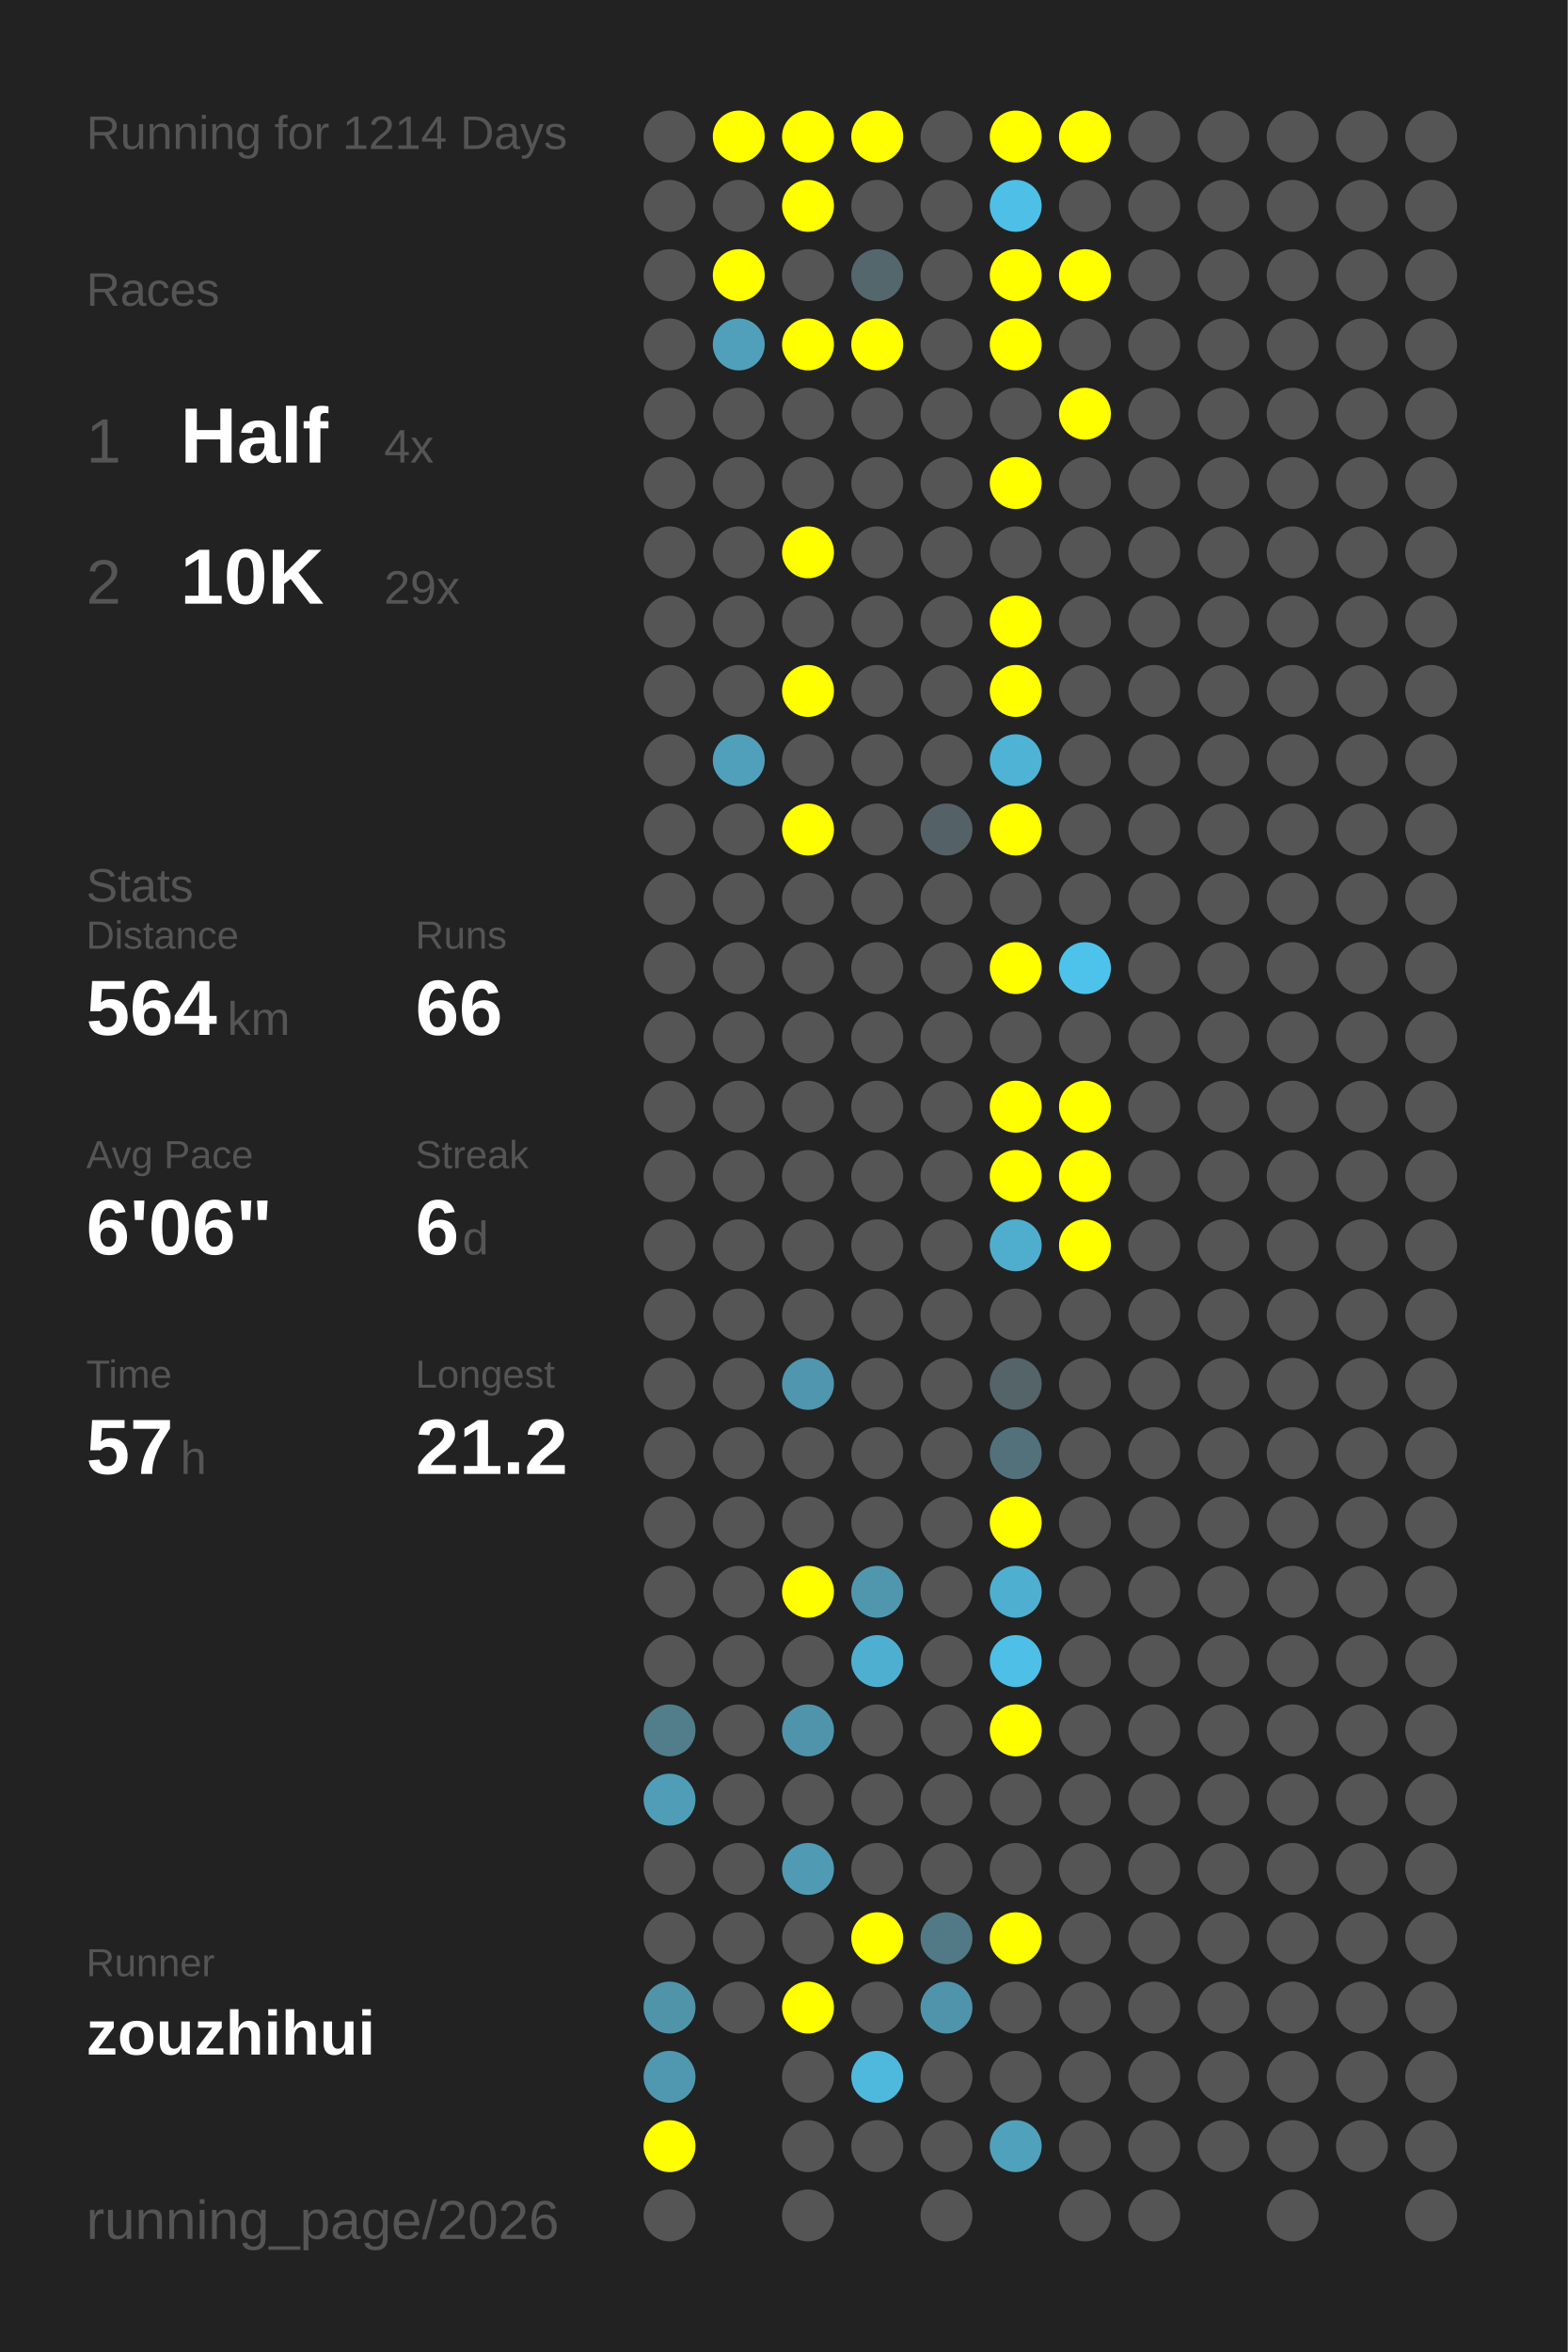
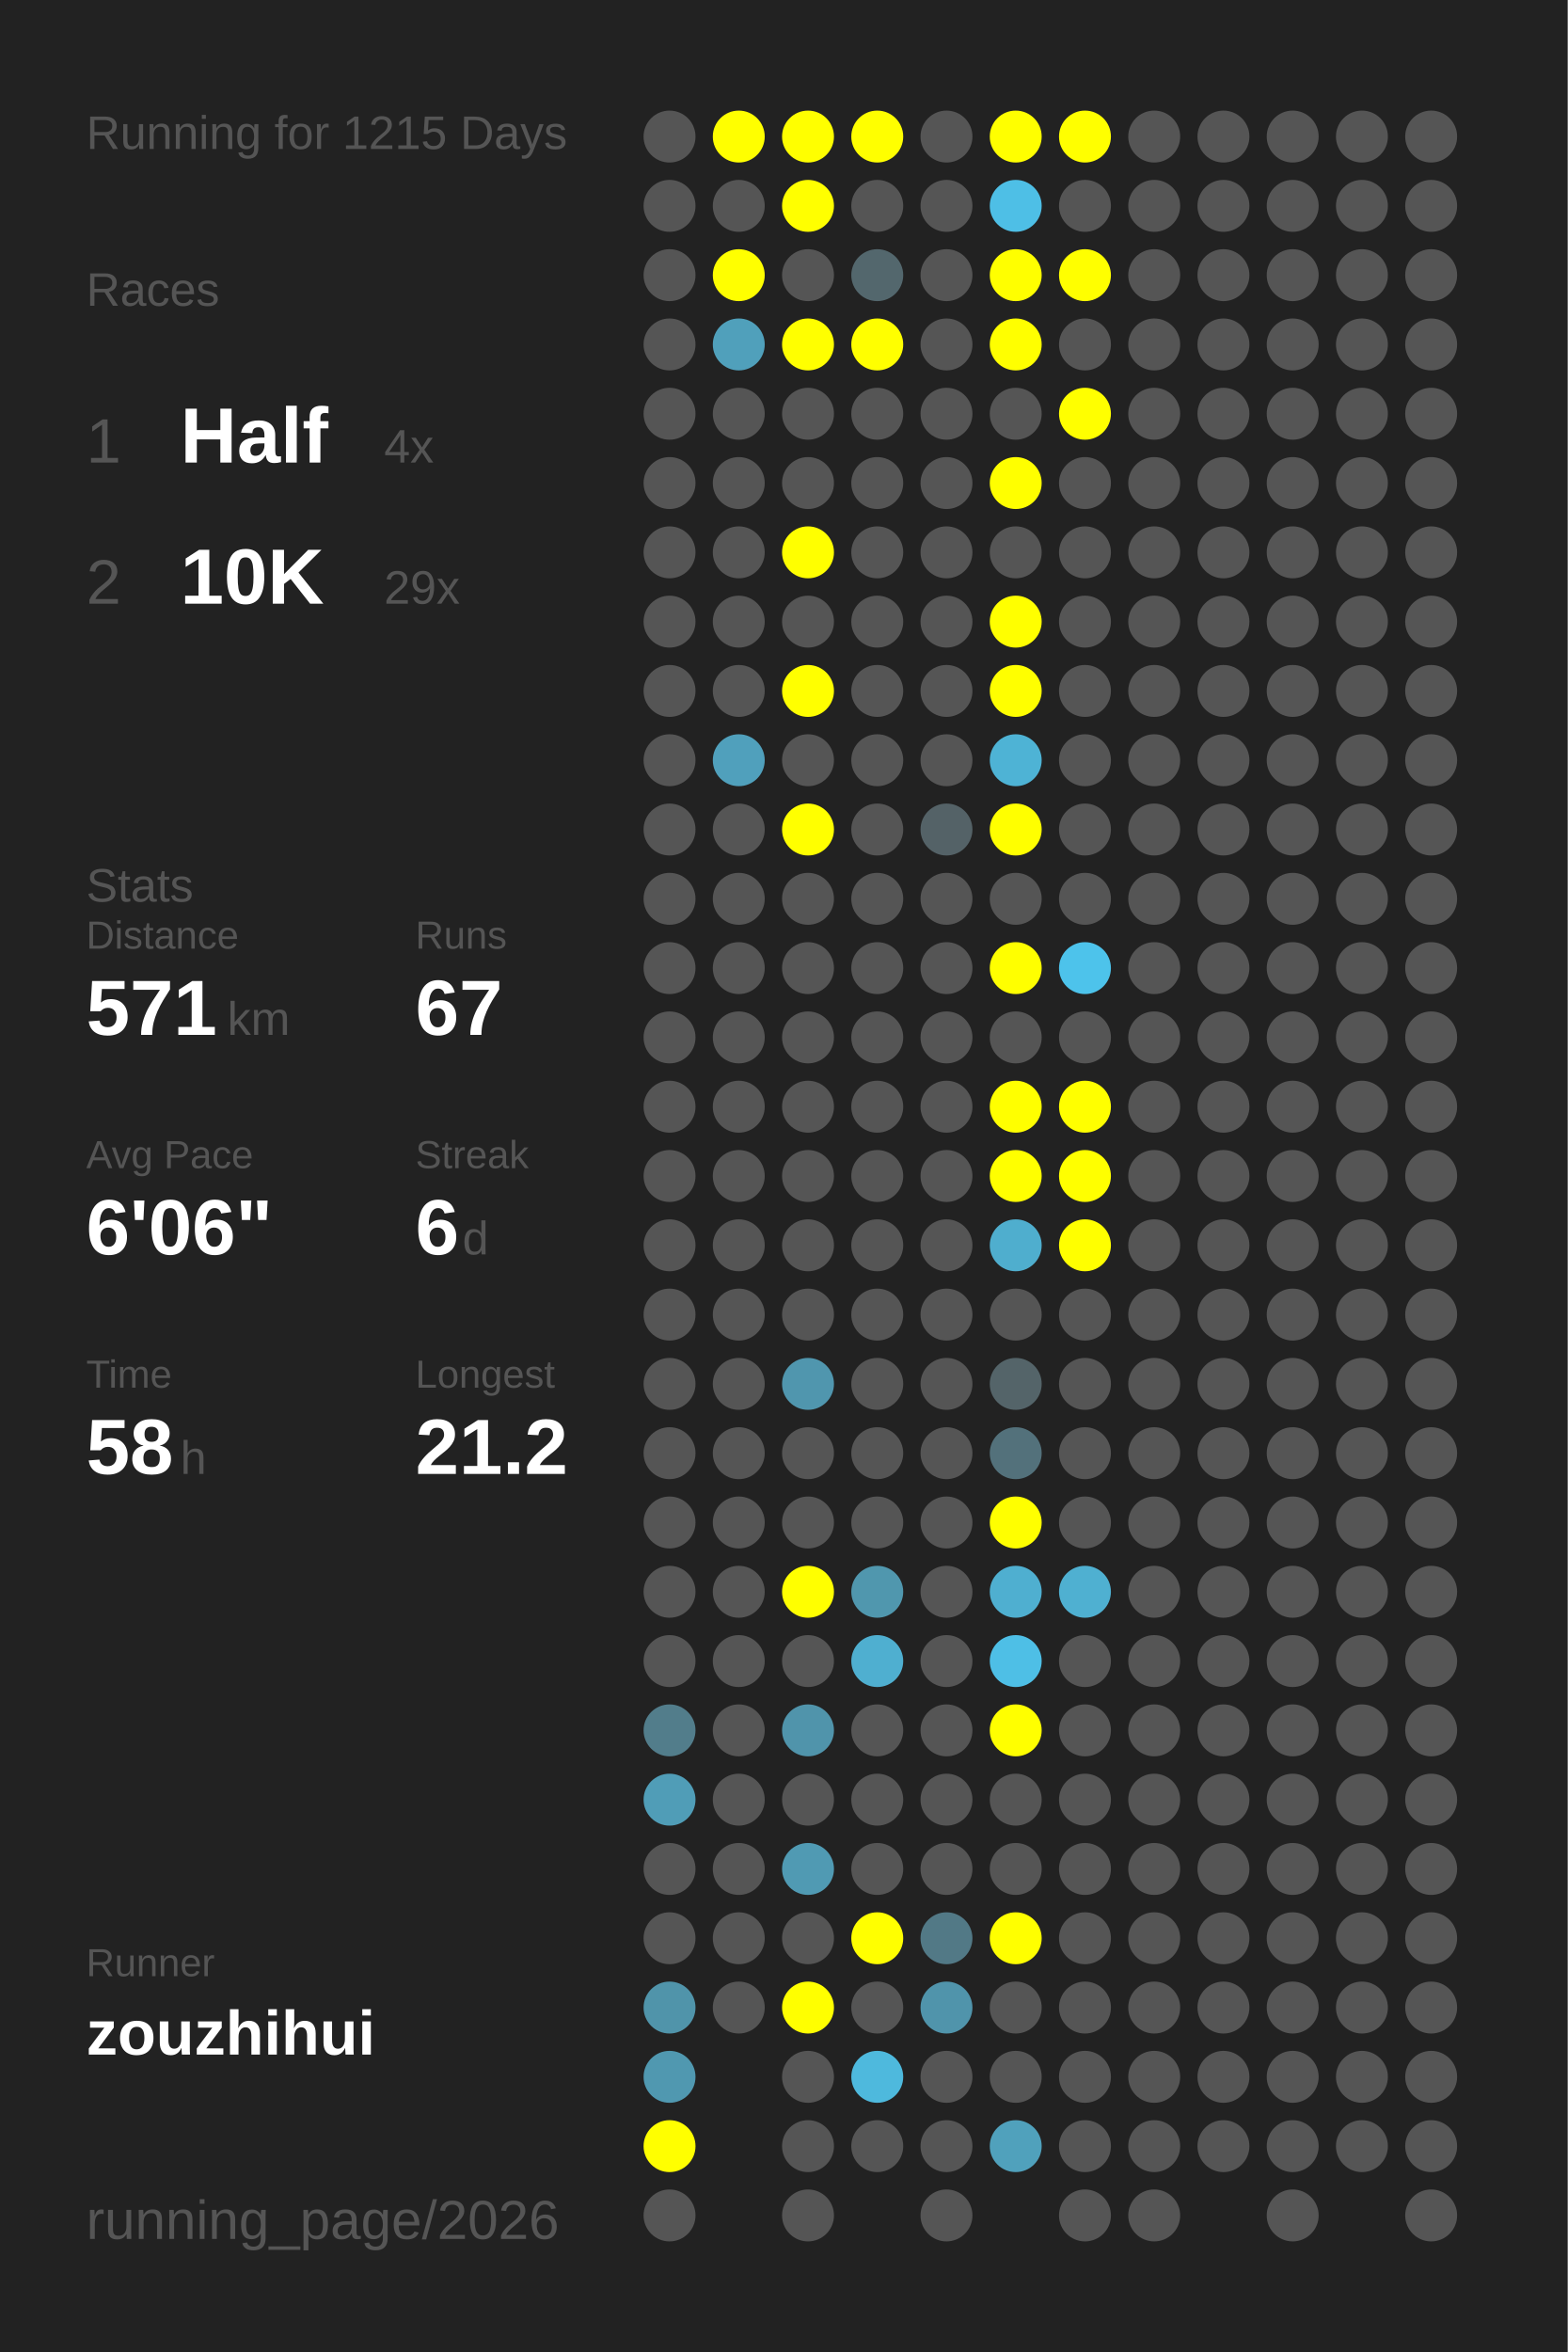
<svg xmlns="http://www.w3.org/2000/svg" baseProfile="full" height="300mm" version="1.1" viewBox="0,0,200,300" width="200mm">
  <defs />
  <rect fill="#222222" height="300" width="200" x="0" y="0" />
-   <text fill="#555555" style="font-size:6px; font-family:Arial;" x="11" y="19">Running for 1214 Days</text>
+   <text fill="#555555" style="font-size:6px; font-family:Arial;" x="11" y="19">Running for 1215 Days</text>
  <text fill="#555555" style="font-size:6px; font-family:Arial;" x="11" y="39">Races</text>
  <text fill="#555555" style="font-size:8px; font-family:Arial;" x="11" y="59">1</text>
  <text fill="#FFFFFF" style="font-size:10px; font-family:Arial; font-weight:bold;" x="23" y="59">Half</text>
  <text fill="#555555" style="font-size:6px; font-family:Arial;" x="49" y="59">4x</text>
  <text fill="#555555" style="font-size:8px; font-family:Arial;" x="11" y="77">2</text>
  <text fill="#FFFFFF" style="font-size:10px; font-family:Arial; font-weight:bold;" x="23" y="77">10K</text>
  <text fill="#555555" style="font-size:6px; font-family:Arial;" x="49" y="77">29x</text>
  <text fill="#555555" style="font-size:6px; font-family:Arial;" x="11" y="115">Stats</text>
  <text fill="#555555" style="font-size:5px; font-family:Arial;" x="11" y="121">Distance</text>
-   <text fill="#FFFFFF" style="font-size:10px; font-family:Arial; font-weight:bold;" x="11" y="132">564</text>
+   <text fill="#FFFFFF" style="font-size:10px; font-family:Arial; font-weight:bold;" x="11" y="132">571</text>
  <text fill="#555555" style="font-size:6px; font-family:Arial;" x="29" y="132">km</text>
  <text fill="#555555" style="font-size:5px; font-family:Arial;" x="53" y="121">Runs</text>
-   <text fill="#FFFFFF" style="font-size:10px; font-family:Arial; font-weight:bold;" x="53" y="132">66</text>
+   <text fill="#FFFFFF" style="font-size:10px; font-family:Arial; font-weight:bold;" x="53" y="132">67</text>
  <text fill="#555555" style="font-size:5px; font-family:Arial;" x="11" y="149">Avg Pace</text>
  <text fill="#FFFFFF" style="font-size:10px; font-family:Arial; font-weight:bold;" x="11" y="160">6'06"</text>
  <text fill="#555555" style="font-size:5px; font-family:Arial;" x="53" y="149">Streak</text>
  <text fill="#FFFFFF" style="font-size:10px; font-family:Arial; font-weight:bold;" x="53" y="160">6</text>
  <text fill="#555555" style="font-size:6px; font-family:Arial;" x="59" y="160">d</text>
  <text fill="#555555" style="font-size:5px; font-family:Arial;" x="11" y="177">Time</text>
-   <text fill="#FFFFFF" style="font-size:10px; font-family:Arial; font-weight:bold;" x="11" y="188">57</text>
+   <text fill="#FFFFFF" style="font-size:10px; font-family:Arial; font-weight:bold;" x="11" y="188">58</text>
  <text fill="#555555" style="font-size:6px; font-family:Arial;" x="23" y="188">h</text>
  <text fill="#555555" style="font-size:5px; font-family:Arial;" x="53" y="177">Longest</text>
  <text fill="#FFFFFF" style="font-size:10px; font-family:Arial; font-weight:bold;" x="53" y="188">21.2</text>
  <text fill="#555555" style="font-size:5px; font-family:Arial;" x="11" y="252.065">Runner</text>
  <text fill="#FFFFFF" style="font-size:8px; font-family:Arial; font-weight:bold;" x="11" y="262.065">zouzhihui</text>
  <text fill="#555555" style="font-size:7px; font-family:Arial;" x="11" y="285.581">running_page/2026</text>
  <circle cx="85.417" cy="17.419" fill="#555555" r="3.312" />
  <circle cx="85.417" cy="26.258" fill="#555555" r="3.312" />
  <circle cx="85.417" cy="35.097" fill="#555555" r="3.312" />
  <circle cx="85.417" cy="43.935" fill="#555555" r="3.312" />
  <circle cx="85.417" cy="52.774" fill="#555555" r="3.312" />
  <circle cx="85.417" cy="61.613" fill="#555555" r="3.312" />
  <circle cx="85.417" cy="70.452" fill="#555555" r="3.312" />
  <circle cx="85.417" cy="79.29" fill="#555555" r="3.312" />
  <circle cx="85.417" cy="88.129" fill="#555555" r="3.312" />
  <circle cx="85.417" cy="96.968" fill="#555555" r="3.312" />
  <circle cx="85.417" cy="105.806" fill="#555555" r="3.312" />
  <circle cx="85.417" cy="114.645" fill="#555555" r="3.312" />
  <circle cx="85.417" cy="123.484" fill="#555555" r="3.312" />
  <circle cx="85.417" cy="132.323" fill="#555555" r="3.312" />
  <circle cx="85.417" cy="141.161" fill="#555555" r="3.312" />
  <circle cx="85.417" cy="150" fill="#555555" r="3.312" />
  <circle cx="85.417" cy="158.839" fill="#555555" r="3.312" />
  <circle cx="85.417" cy="167.677" fill="#555555" r="3.312" />
  <circle cx="85.417" cy="176.516" fill="#555555" r="3.312" />
  <circle cx="85.417" cy="185.355" fill="#555555" r="3.312" />
  <circle cx="85.417" cy="194.194" fill="#555555" r="3.312" />
  <circle cx="85.417" cy="203.032" fill="#555555" r="3.312" />
  <circle cx="85.417" cy="211.871" fill="#555555" r="3.312" />
  <circle cx="85.417" cy="220.71" fill="#527d8b" r="3.312" />
  <circle cx="85.417" cy="229.548" fill="#509db7" r="3.312" />
  <circle cx="85.417" cy="238.387" fill="#555555" r="3.312" />
  <circle cx="85.417" cy="247.226" fill="#555555" r="3.312" />
  <circle cx="85.417" cy="256.065" fill="#5094aa" r="3.312" />
  <circle cx="85.417" cy="264.903" fill="#5098b0" r="3.312" />
  <circle cx="85.417" cy="273.742" fill="#FFFF00" r="3.312" />
  <circle cx="85.417" cy="282.581" fill="#555555" r="3.312" />
  <circle cx="94.25" cy="17.419" fill="#FFFF00" r="3.312" />
  <circle cx="94.25" cy="26.258" fill="#555555" r="3.312" />
  <circle cx="94.25" cy="35.097" fill="#FFFF00" r="3.312" />
  <circle cx="94.25" cy="43.935" fill="#50a0bb" r="3.312" />
  <circle cx="94.25" cy="52.774" fill="#555555" r="3.312" />
  <circle cx="94.25" cy="61.613" fill="#555555" r="3.312" />
  <circle cx="94.25" cy="70.452" fill="#555555" r="3.312" />
  <circle cx="94.25" cy="79.29" fill="#555555" r="3.312" />
  <circle cx="94.25" cy="88.129" fill="#555555" r="3.312" />
  <circle cx="94.25" cy="96.968" fill="#50a0bc" r="3.312" />
  <circle cx="94.25" cy="105.806" fill="#555555" r="3.312" />
  <circle cx="94.25" cy="114.645" fill="#555555" r="3.312" />
  <circle cx="94.25" cy="123.484" fill="#555555" r="3.312" />
  <circle cx="94.25" cy="132.323" fill="#555555" r="3.312" />
  <circle cx="94.25" cy="141.161" fill="#555555" r="3.312" />
  <circle cx="94.25" cy="150" fill="#555555" r="3.312" />
  <circle cx="94.25" cy="158.839" fill="#555555" r="3.312" />
  <circle cx="94.25" cy="167.677" fill="#555555" r="3.312" />
  <circle cx="94.25" cy="176.516" fill="#555555" r="3.312" />
  <circle cx="94.25" cy="185.355" fill="#555555" r="3.312" />
  <circle cx="94.25" cy="194.194" fill="#555555" r="3.312" />
  <circle cx="94.25" cy="203.032" fill="#555555" r="3.312" />
  <circle cx="94.25" cy="211.871" fill="#555555" r="3.312" />
  <circle cx="94.25" cy="220.71" fill="#555555" r="3.312" />
  <circle cx="94.25" cy="229.548" fill="#555555" r="3.312" />
  <circle cx="94.25" cy="238.387" fill="#555555" r="3.312" />
  <circle cx="94.25" cy="247.226" fill="#555555" r="3.312" />
  <circle cx="94.25" cy="256.065" fill="#555555" r="3.312" />
  <circle cx="103.083" cy="17.419" fill="#FFFF00" r="3.312" />
  <circle cx="103.083" cy="26.258" fill="#FFFF00" r="3.312" />
  <circle cx="103.083" cy="35.097" fill="#555555" r="3.312" />
  <circle cx="103.083" cy="43.935" fill="#FFFF00" r="3.312" />
  <circle cx="103.083" cy="52.774" fill="#555555" r="3.312" />
  <circle cx="103.083" cy="61.613" fill="#555555" r="3.312" />
  <circle cx="103.083" cy="70.452" fill="#FFFF00" r="3.312" />
  <circle cx="103.083" cy="79.29" fill="#555555" r="3.312" />
  <circle cx="103.083" cy="88.129" fill="#FFFF00" r="3.312" />
  <circle cx="103.083" cy="96.968" fill="#555555" r="3.312" />
  <circle cx="103.083" cy="105.806" fill="#FFFF00" r="3.312" />
  <circle cx="103.083" cy="114.645" fill="#555555" r="3.312" />
  <circle cx="103.083" cy="123.484" fill="#555555" r="3.312" />
  <circle cx="103.083" cy="132.323" fill="#555555" r="3.312" />
  <circle cx="103.083" cy="141.161" fill="#555555" r="3.312" />
  <circle cx="103.083" cy="150" fill="#555555" r="3.312" />
  <circle cx="103.083" cy="158.839" fill="#555555" r="3.312" />
  <circle cx="103.083" cy="167.677" fill="#555555" r="3.312" />
  <circle cx="103.083" cy="176.516" fill="#5096ae" r="3.312" />
  <circle cx="103.083" cy="185.355" fill="#555555" r="3.312" />
  <circle cx="103.083" cy="194.194" fill="#555555" r="3.312" />
  <circle cx="103.083" cy="203.032" fill="#FFFF00" r="3.312" />
  <circle cx="103.083" cy="211.871" fill="#555555" r="3.312" />
  <circle cx="103.083" cy="220.71" fill="#5094ab" r="3.312" />
  <circle cx="103.083" cy="229.548" fill="#555555" r="3.312" />
  <circle cx="103.083" cy="238.387" fill="#509ab3" r="3.312" />
  <circle cx="103.083" cy="247.226" fill="#555555" r="3.312" />
  <circle cx="103.083" cy="256.065" fill="#FFFF00" r="3.312" />
  <circle cx="103.083" cy="264.903" fill="#555555" r="3.312" />
  <circle cx="103.083" cy="273.742" fill="#555555" r="3.312" />
  <circle cx="103.083" cy="282.581" fill="#555555" r="3.312" />
  <circle cx="111.917" cy="17.419" fill="#FFFF00" r="3.312" />
  <circle cx="111.917" cy="26.258" fill="#555555" r="3.312" />
  <circle cx="111.917" cy="35.097" fill="#53676d" r="3.312" />
  <circle cx="111.917" cy="43.935" fill="#FFFF00" r="3.312" />
  <circle cx="111.917" cy="52.774" fill="#555555" r="3.312" />
  <circle cx="111.917" cy="61.613" fill="#555555" r="3.312" />
  <circle cx="111.917" cy="70.452" fill="#555555" r="3.312" />
  <circle cx="111.917" cy="79.29" fill="#555555" r="3.312" />
  <circle cx="111.917" cy="88.129" fill="#555555" r="3.312" />
  <circle cx="111.917" cy="96.968" fill="#555555" r="3.312" />
  <circle cx="111.917" cy="105.806" fill="#555555" r="3.312" />
  <circle cx="111.917" cy="114.645" fill="#555555" r="3.312" />
  <circle cx="111.917" cy="123.484" fill="#555555" r="3.312" />
  <circle cx="111.917" cy="132.323" fill="#555555" r="3.312" />
  <circle cx="111.917" cy="141.161" fill="#555555" r="3.312" />
  <circle cx="111.917" cy="150" fill="#555555" r="3.312" />
  <circle cx="111.917" cy="158.839" fill="#555555" r="3.312" />
  <circle cx="111.917" cy="167.677" fill="#555555" r="3.312" />
  <circle cx="111.917" cy="176.516" fill="#555555" r="3.312" />
  <circle cx="111.917" cy="185.355" fill="#555555" r="3.312" />
  <circle cx="111.917" cy="194.194" fill="#555555" r="3.312" />
  <circle cx="111.917" cy="203.032" fill="#5097ae" r="3.312" />
  <circle cx="111.917" cy="211.871" fill="#4fafd0" r="3.312" />
  <circle cx="111.917" cy="220.71" fill="#555555" r="3.312" />
  <circle cx="111.917" cy="229.548" fill="#555555" r="3.312" />
  <circle cx="111.917" cy="238.387" fill="#555555" r="3.312" />
  <circle cx="111.917" cy="247.226" fill="#FFFF00" r="3.312" />
  <circle cx="111.917" cy="256.065" fill="#555555" r="3.312" />
  <circle cx="111.917" cy="264.903" fill="#4eb9dd" r="3.312" />
  <circle cx="111.917" cy="273.742" fill="#555555" r="3.312" />
  <circle cx="120.75" cy="17.419" fill="#555555" r="3.312" />
  <circle cx="120.75" cy="26.258" fill="#555555" r="3.312" />
  <circle cx="120.75" cy="35.097" fill="#555555" r="3.312" />
  <circle cx="120.75" cy="43.935" fill="#555555" r="3.312" />
  <circle cx="120.75" cy="52.774" fill="#555555" r="3.312" />
  <circle cx="120.75" cy="61.613" fill="#555555" r="3.312" />
  <circle cx="120.75" cy="70.452" fill="#555555" r="3.312" />
  <circle cx="120.75" cy="79.29" fill="#555555" r="3.312" />
  <circle cx="120.75" cy="88.129" fill="#555555" r="3.312" />
  <circle cx="120.75" cy="96.968" fill="#555555" r="3.312" />
  <circle cx="120.75" cy="105.806" fill="#546267" r="3.312" />
  <circle cx="120.75" cy="114.645" fill="#555555" r="3.312" />
  <circle cx="120.75" cy="123.484" fill="#555555" r="3.312" />
  <circle cx="120.75" cy="132.323" fill="#555555" r="3.312" />
  <circle cx="120.75" cy="141.161" fill="#555555" r="3.312" />
  <circle cx="120.75" cy="150" fill="#555555" r="3.312" />
  <circle cx="120.75" cy="158.839" fill="#555555" r="3.312" />
  <circle cx="120.75" cy="167.677" fill="#555555" r="3.312" />
  <circle cx="120.75" cy="176.516" fill="#555555" r="3.312" />
  <circle cx="120.75" cy="185.355" fill="#555555" r="3.312" />
  <circle cx="120.75" cy="194.194" fill="#555555" r="3.312" />
  <circle cx="120.75" cy="203.032" fill="#555555" r="3.312" />
  <circle cx="120.75" cy="211.871" fill="#555555" r="3.312" />
  <circle cx="120.75" cy="220.71" fill="#555555" r="3.312" />
  <circle cx="120.75" cy="229.548" fill="#555555" r="3.312" />
  <circle cx="120.75" cy="238.387" fill="#555555" r="3.312" />
  <circle cx="120.75" cy="247.226" fill="#527986" r="3.312" />
  <circle cx="120.75" cy="256.065" fill="#5094ab" r="3.312" />
  <circle cx="120.75" cy="264.903" fill="#555555" r="3.312" />
  <circle cx="120.75" cy="273.742" fill="#555555" r="3.312" />
  <circle cx="120.75" cy="282.581" fill="#555555" r="3.312" />
  <circle cx="129.583" cy="17.419" fill="#FFFF00" r="3.312" />
  <circle cx="129.583" cy="26.258" fill="#4ebfe6" r="3.312" />
  <circle cx="129.583" cy="35.097" fill="#FFFF00" r="3.312" />
  <circle cx="129.583" cy="43.935" fill="#FFFF00" r="3.312" />
  <circle cx="129.583" cy="52.774" fill="#555555" r="3.312" />
  <circle cx="129.583" cy="61.613" fill="#FFFF00" r="3.312" />
  <circle cx="129.583" cy="70.452" fill="#555555" r="3.312" />
  <circle cx="129.583" cy="79.29" fill="#FFFF00" r="3.312" />
  <circle cx="129.583" cy="88.129" fill="#FFFF00" r="3.312" />
  <circle cx="129.583" cy="96.968" fill="#4eb3d5" r="3.312" />
  <circle cx="129.583" cy="105.806" fill="#FFFF00" r="3.312" />
  <circle cx="129.583" cy="114.645" fill="#555555" r="3.312" />
  <circle cx="129.583" cy="123.484" fill="#FFFF00" r="3.312" />
  <circle cx="129.583" cy="132.323" fill="#555555" r="3.312" />
  <circle cx="129.583" cy="141.161" fill="#FFFF00" r="3.312" />
  <circle cx="129.583" cy="150" fill="#FFFF00" r="3.312" />
  <circle cx="129.583" cy="158.839" fill="#4faece" r="3.312" />
  <circle cx="129.583" cy="167.677" fill="#555555" r="3.312" />
  <circle cx="129.583" cy="176.516" fill="#546469" r="3.312" />
  <circle cx="129.583" cy="185.355" fill="#53717b" r="3.312" />
  <circle cx="129.583" cy="194.194" fill="#FFFF00" r="3.312" />
  <circle cx="129.583" cy="203.032" fill="#4fafd0" r="3.312" />
  <circle cx="129.583" cy="211.871" fill="#4ebfe6" r="3.312" />
  <circle cx="129.583" cy="220.71" fill="#FFFF00" r="3.312" />
  <circle cx="129.583" cy="229.548" fill="#555555" r="3.312" />
  <circle cx="129.583" cy="238.387" fill="#555555" r="3.312" />
  <circle cx="129.583" cy="247.226" fill="#FFFF00" r="3.312" />
  <circle cx="129.583" cy="256.065" fill="#555555" r="3.312" />
  <circle cx="129.583" cy="264.903" fill="#555555" r="3.312" />
  <circle cx="129.583" cy="273.742" fill="#50a1bc" r="3.312" />
  <circle cx="138.417" cy="17.419" fill="#FFFF00" r="3.312" />
  <circle cx="138.417" cy="26.258" fill="#555555" r="3.312" />
  <circle cx="138.417" cy="35.097" fill="#FFFF00" r="3.312" />
  <circle cx="138.417" cy="43.935" fill="#555555" r="3.312" />
  <circle cx="138.417" cy="52.774" fill="#FFFF00" r="3.312" />
  <circle cx="138.417" cy="61.613" fill="#555555" r="3.312" />
  <circle cx="138.417" cy="70.452" fill="#555555" r="3.312" />
  <circle cx="138.417" cy="79.29" fill="#555555" r="3.312" />
  <circle cx="138.417" cy="88.129" fill="#555555" r="3.312" />
  <circle cx="138.417" cy="96.968" fill="#555555" r="3.312" />
  <circle cx="138.417" cy="105.806" fill="#555555" r="3.312" />
  <circle cx="138.417" cy="114.645" fill="#555555" r="3.312" />
  <circle cx="138.417" cy="123.484" fill="#4dc3eb" r="3.312" />
  <circle cx="138.417" cy="132.323" fill="#555555" r="3.312" />
  <circle cx="138.417" cy="141.161" fill="#FFFF00" r="3.312" />
  <circle cx="138.417" cy="150" fill="#FFFF00" r="3.312" />
  <circle cx="138.417" cy="158.839" fill="#FFFF00" r="3.312" />
  <circle cx="138.417" cy="167.677" fill="#555555" r="3.312" />
  <circle cx="138.417" cy="176.516" fill="#555555" r="3.312" />
  <circle cx="138.417" cy="185.355" fill="#555555" r="3.312" />
  <circle cx="138.417" cy="194.194" fill="#555555" r="3.312" />
-   <circle cx="138.417" cy="203.032" fill="#555555" r="3.312" />
+   <circle cx="138.417" cy="203.032" fill="#4fb0d1" r="3.312" />
  <circle cx="138.417" cy="211.871" fill="#555555" r="3.312" />
  <circle cx="138.417" cy="220.71" fill="#555555" r="3.312" />
  <circle cx="138.417" cy="229.548" fill="#555555" r="3.312" />
  <circle cx="138.417" cy="238.387" fill="#555555" r="3.312" />
  <circle cx="138.417" cy="247.226" fill="#555555" r="3.312" />
  <circle cx="138.417" cy="256.065" fill="#555555" r="3.312" />
  <circle cx="138.417" cy="264.903" fill="#555555" r="3.312" />
  <circle cx="138.417" cy="273.742" fill="#555555" r="3.312" />
  <circle cx="138.417" cy="282.581" fill="#555555" r="3.312" />
  <circle cx="147.25" cy="17.419" fill="#555555" r="3.312" />
  <circle cx="147.25" cy="26.258" fill="#555555" r="3.312" />
  <circle cx="147.25" cy="35.097" fill="#555555" r="3.312" />
  <circle cx="147.25" cy="43.935" fill="#555555" r="3.312" />
  <circle cx="147.25" cy="52.774" fill="#555555" r="3.312" />
  <circle cx="147.25" cy="61.613" fill="#555555" r="3.312" />
  <circle cx="147.25" cy="70.452" fill="#555555" r="3.312" />
  <circle cx="147.25" cy="79.29" fill="#555555" r="3.312" />
  <circle cx="147.25" cy="88.129" fill="#555555" r="3.312" />
  <circle cx="147.25" cy="96.968" fill="#555555" r="3.312" />
  <circle cx="147.25" cy="105.806" fill="#555555" r="3.312" />
  <circle cx="147.25" cy="114.645" fill="#555555" r="3.312" />
  <circle cx="147.25" cy="123.484" fill="#555555" r="3.312" />
  <circle cx="147.25" cy="132.323" fill="#555555" r="3.312" />
  <circle cx="147.25" cy="141.161" fill="#555555" r="3.312" />
  <circle cx="147.25" cy="150" fill="#555555" r="3.312" />
  <circle cx="147.25" cy="158.839" fill="#555555" r="3.312" />
  <circle cx="147.25" cy="167.677" fill="#555555" r="3.312" />
  <circle cx="147.25" cy="176.516" fill="#555555" r="3.312" />
  <circle cx="147.25" cy="185.355" fill="#555555" r="3.312" />
  <circle cx="147.25" cy="194.194" fill="#555555" r="3.312" />
  <circle cx="147.25" cy="203.032" fill="#555555" r="3.312" />
  <circle cx="147.25" cy="211.871" fill="#555555" r="3.312" />
  <circle cx="147.25" cy="220.71" fill="#555555" r="3.312" />
  <circle cx="147.25" cy="229.548" fill="#555555" r="3.312" />
  <circle cx="147.25" cy="238.387" fill="#555555" r="3.312" />
  <circle cx="147.25" cy="247.226" fill="#555555" r="3.312" />
  <circle cx="147.25" cy="256.065" fill="#555555" r="3.312" />
  <circle cx="147.25" cy="264.903" fill="#555555" r="3.312" />
  <circle cx="147.25" cy="273.742" fill="#555555" r="3.312" />
  <circle cx="147.25" cy="282.581" fill="#555555" r="3.312" />
  <circle cx="156.083" cy="17.419" fill="#555555" r="3.312" />
  <circle cx="156.083" cy="26.258" fill="#555555" r="3.312" />
  <circle cx="156.083" cy="35.097" fill="#555555" r="3.312" />
  <circle cx="156.083" cy="43.935" fill="#555555" r="3.312" />
  <circle cx="156.083" cy="52.774" fill="#555555" r="3.312" />
  <circle cx="156.083" cy="61.613" fill="#555555" r="3.312" />
  <circle cx="156.083" cy="70.452" fill="#555555" r="3.312" />
  <circle cx="156.083" cy="79.29" fill="#555555" r="3.312" />
  <circle cx="156.083" cy="88.129" fill="#555555" r="3.312" />
  <circle cx="156.083" cy="96.968" fill="#555555" r="3.312" />
  <circle cx="156.083" cy="105.806" fill="#555555" r="3.312" />
  <circle cx="156.083" cy="114.645" fill="#555555" r="3.312" />
  <circle cx="156.083" cy="123.484" fill="#555555" r="3.312" />
  <circle cx="156.083" cy="132.323" fill="#555555" r="3.312" />
  <circle cx="156.083" cy="141.161" fill="#555555" r="3.312" />
  <circle cx="156.083" cy="150" fill="#555555" r="3.312" />
  <circle cx="156.083" cy="158.839" fill="#555555" r="3.312" />
  <circle cx="156.083" cy="167.677" fill="#555555" r="3.312" />
  <circle cx="156.083" cy="176.516" fill="#555555" r="3.312" />
  <circle cx="156.083" cy="185.355" fill="#555555" r="3.312" />
  <circle cx="156.083" cy="194.194" fill="#555555" r="3.312" />
  <circle cx="156.083" cy="203.032" fill="#555555" r="3.312" />
  <circle cx="156.083" cy="211.871" fill="#555555" r="3.312" />
  <circle cx="156.083" cy="220.71" fill="#555555" r="3.312" />
  <circle cx="156.083" cy="229.548" fill="#555555" r="3.312" />
  <circle cx="156.083" cy="238.387" fill="#555555" r="3.312" />
  <circle cx="156.083" cy="247.226" fill="#555555" r="3.312" />
  <circle cx="156.083" cy="256.065" fill="#555555" r="3.312" />
  <circle cx="156.083" cy="264.903" fill="#555555" r="3.312" />
  <circle cx="156.083" cy="273.742" fill="#555555" r="3.312" />
  <circle cx="164.917" cy="17.419" fill="#555555" r="3.312" />
  <circle cx="164.917" cy="26.258" fill="#555555" r="3.312" />
  <circle cx="164.917" cy="35.097" fill="#555555" r="3.312" />
  <circle cx="164.917" cy="43.935" fill="#555555" r="3.312" />
  <circle cx="164.917" cy="52.774" fill="#555555" r="3.312" />
  <circle cx="164.917" cy="61.613" fill="#555555" r="3.312" />
  <circle cx="164.917" cy="70.452" fill="#555555" r="3.312" />
  <circle cx="164.917" cy="79.29" fill="#555555" r="3.312" />
  <circle cx="164.917" cy="88.129" fill="#555555" r="3.312" />
  <circle cx="164.917" cy="96.968" fill="#555555" r="3.312" />
  <circle cx="164.917" cy="105.806" fill="#555555" r="3.312" />
  <circle cx="164.917" cy="114.645" fill="#555555" r="3.312" />
  <circle cx="164.917" cy="123.484" fill="#555555" r="3.312" />
  <circle cx="164.917" cy="132.323" fill="#555555" r="3.312" />
  <circle cx="164.917" cy="141.161" fill="#555555" r="3.312" />
  <circle cx="164.917" cy="150" fill="#555555" r="3.312" />
  <circle cx="164.917" cy="158.839" fill="#555555" r="3.312" />
  <circle cx="164.917" cy="167.677" fill="#555555" r="3.312" />
  <circle cx="164.917" cy="176.516" fill="#555555" r="3.312" />
  <circle cx="164.917" cy="185.355" fill="#555555" r="3.312" />
  <circle cx="164.917" cy="194.194" fill="#555555" r="3.312" />
  <circle cx="164.917" cy="203.032" fill="#555555" r="3.312" />
  <circle cx="164.917" cy="211.871" fill="#555555" r="3.312" />
  <circle cx="164.917" cy="220.71" fill="#555555" r="3.312" />
  <circle cx="164.917" cy="229.548" fill="#555555" r="3.312" />
  <circle cx="164.917" cy="238.387" fill="#555555" r="3.312" />
  <circle cx="164.917" cy="247.226" fill="#555555" r="3.312" />
  <circle cx="164.917" cy="256.065" fill="#555555" r="3.312" />
  <circle cx="164.917" cy="264.903" fill="#555555" r="3.312" />
  <circle cx="164.917" cy="273.742" fill="#555555" r="3.312" />
  <circle cx="164.917" cy="282.581" fill="#555555" r="3.312" />
  <circle cx="173.75" cy="17.419" fill="#555555" r="3.312" />
  <circle cx="173.75" cy="26.258" fill="#555555" r="3.312" />
  <circle cx="173.75" cy="35.097" fill="#555555" r="3.312" />
  <circle cx="173.75" cy="43.935" fill="#555555" r="3.312" />
  <circle cx="173.75" cy="52.774" fill="#555555" r="3.312" />
  <circle cx="173.75" cy="61.613" fill="#555555" r="3.312" />
  <circle cx="173.75" cy="70.452" fill="#555555" r="3.312" />
  <circle cx="173.75" cy="79.29" fill="#555555" r="3.312" />
  <circle cx="173.75" cy="88.129" fill="#555555" r="3.312" />
  <circle cx="173.75" cy="96.968" fill="#555555" r="3.312" />
  <circle cx="173.75" cy="105.806" fill="#555555" r="3.312" />
  <circle cx="173.75" cy="114.645" fill="#555555" r="3.312" />
  <circle cx="173.75" cy="123.484" fill="#555555" r="3.312" />
  <circle cx="173.75" cy="132.323" fill="#555555" r="3.312" />
  <circle cx="173.75" cy="141.161" fill="#555555" r="3.312" />
  <circle cx="173.75" cy="150" fill="#555555" r="3.312" />
  <circle cx="173.75" cy="158.839" fill="#555555" r="3.312" />
  <circle cx="173.75" cy="167.677" fill="#555555" r="3.312" />
  <circle cx="173.75" cy="176.516" fill="#555555" r="3.312" />
  <circle cx="173.75" cy="185.355" fill="#555555" r="3.312" />
  <circle cx="173.75" cy="194.194" fill="#555555" r="3.312" />
  <circle cx="173.75" cy="203.032" fill="#555555" r="3.312" />
  <circle cx="173.75" cy="211.871" fill="#555555" r="3.312" />
  <circle cx="173.75" cy="220.71" fill="#555555" r="3.312" />
  <circle cx="173.75" cy="229.548" fill="#555555" r="3.312" />
  <circle cx="173.75" cy="238.387" fill="#555555" r="3.312" />
  <circle cx="173.75" cy="247.226" fill="#555555" r="3.312" />
  <circle cx="173.75" cy="256.065" fill="#555555" r="3.312" />
  <circle cx="173.75" cy="264.903" fill="#555555" r="3.312" />
  <circle cx="173.75" cy="273.742" fill="#555555" r="3.312" />
  <circle cx="182.583" cy="17.419" fill="#555555" r="3.312" />
  <circle cx="182.583" cy="26.258" fill="#555555" r="3.312" />
  <circle cx="182.583" cy="35.097" fill="#555555" r="3.312" />
  <circle cx="182.583" cy="43.935" fill="#555555" r="3.312" />
  <circle cx="182.583" cy="52.774" fill="#555555" r="3.312" />
  <circle cx="182.583" cy="61.613" fill="#555555" r="3.312" />
  <circle cx="182.583" cy="70.452" fill="#555555" r="3.312" />
  <circle cx="182.583" cy="79.29" fill="#555555" r="3.312" />
  <circle cx="182.583" cy="88.129" fill="#555555" r="3.312" />
  <circle cx="182.583" cy="96.968" fill="#555555" r="3.312" />
  <circle cx="182.583" cy="105.806" fill="#555555" r="3.312" />
  <circle cx="182.583" cy="114.645" fill="#555555" r="3.312" />
  <circle cx="182.583" cy="123.484" fill="#555555" r="3.312" />
  <circle cx="182.583" cy="132.323" fill="#555555" r="3.312" />
  <circle cx="182.583" cy="141.161" fill="#555555" r="3.312" />
  <circle cx="182.583" cy="150" fill="#555555" r="3.312" />
  <circle cx="182.583" cy="158.839" fill="#555555" r="3.312" />
  <circle cx="182.583" cy="167.677" fill="#555555" r="3.312" />
  <circle cx="182.583" cy="176.516" fill="#555555" r="3.312" />
  <circle cx="182.583" cy="185.355" fill="#555555" r="3.312" />
  <circle cx="182.583" cy="194.194" fill="#555555" r="3.312" />
  <circle cx="182.583" cy="203.032" fill="#555555" r="3.312" />
  <circle cx="182.583" cy="211.871" fill="#555555" r="3.312" />
  <circle cx="182.583" cy="220.71" fill="#555555" r="3.312" />
  <circle cx="182.583" cy="229.548" fill="#555555" r="3.312" />
  <circle cx="182.583" cy="238.387" fill="#555555" r="3.312" />
  <circle cx="182.583" cy="247.226" fill="#555555" r="3.312" />
  <circle cx="182.583" cy="256.065" fill="#555555" r="3.312" />
  <circle cx="182.583" cy="264.903" fill="#555555" r="3.312" />
  <circle cx="182.583" cy="273.742" fill="#555555" r="3.312" />
  <circle cx="182.583" cy="282.581" fill="#555555" r="3.312" />
</svg>
